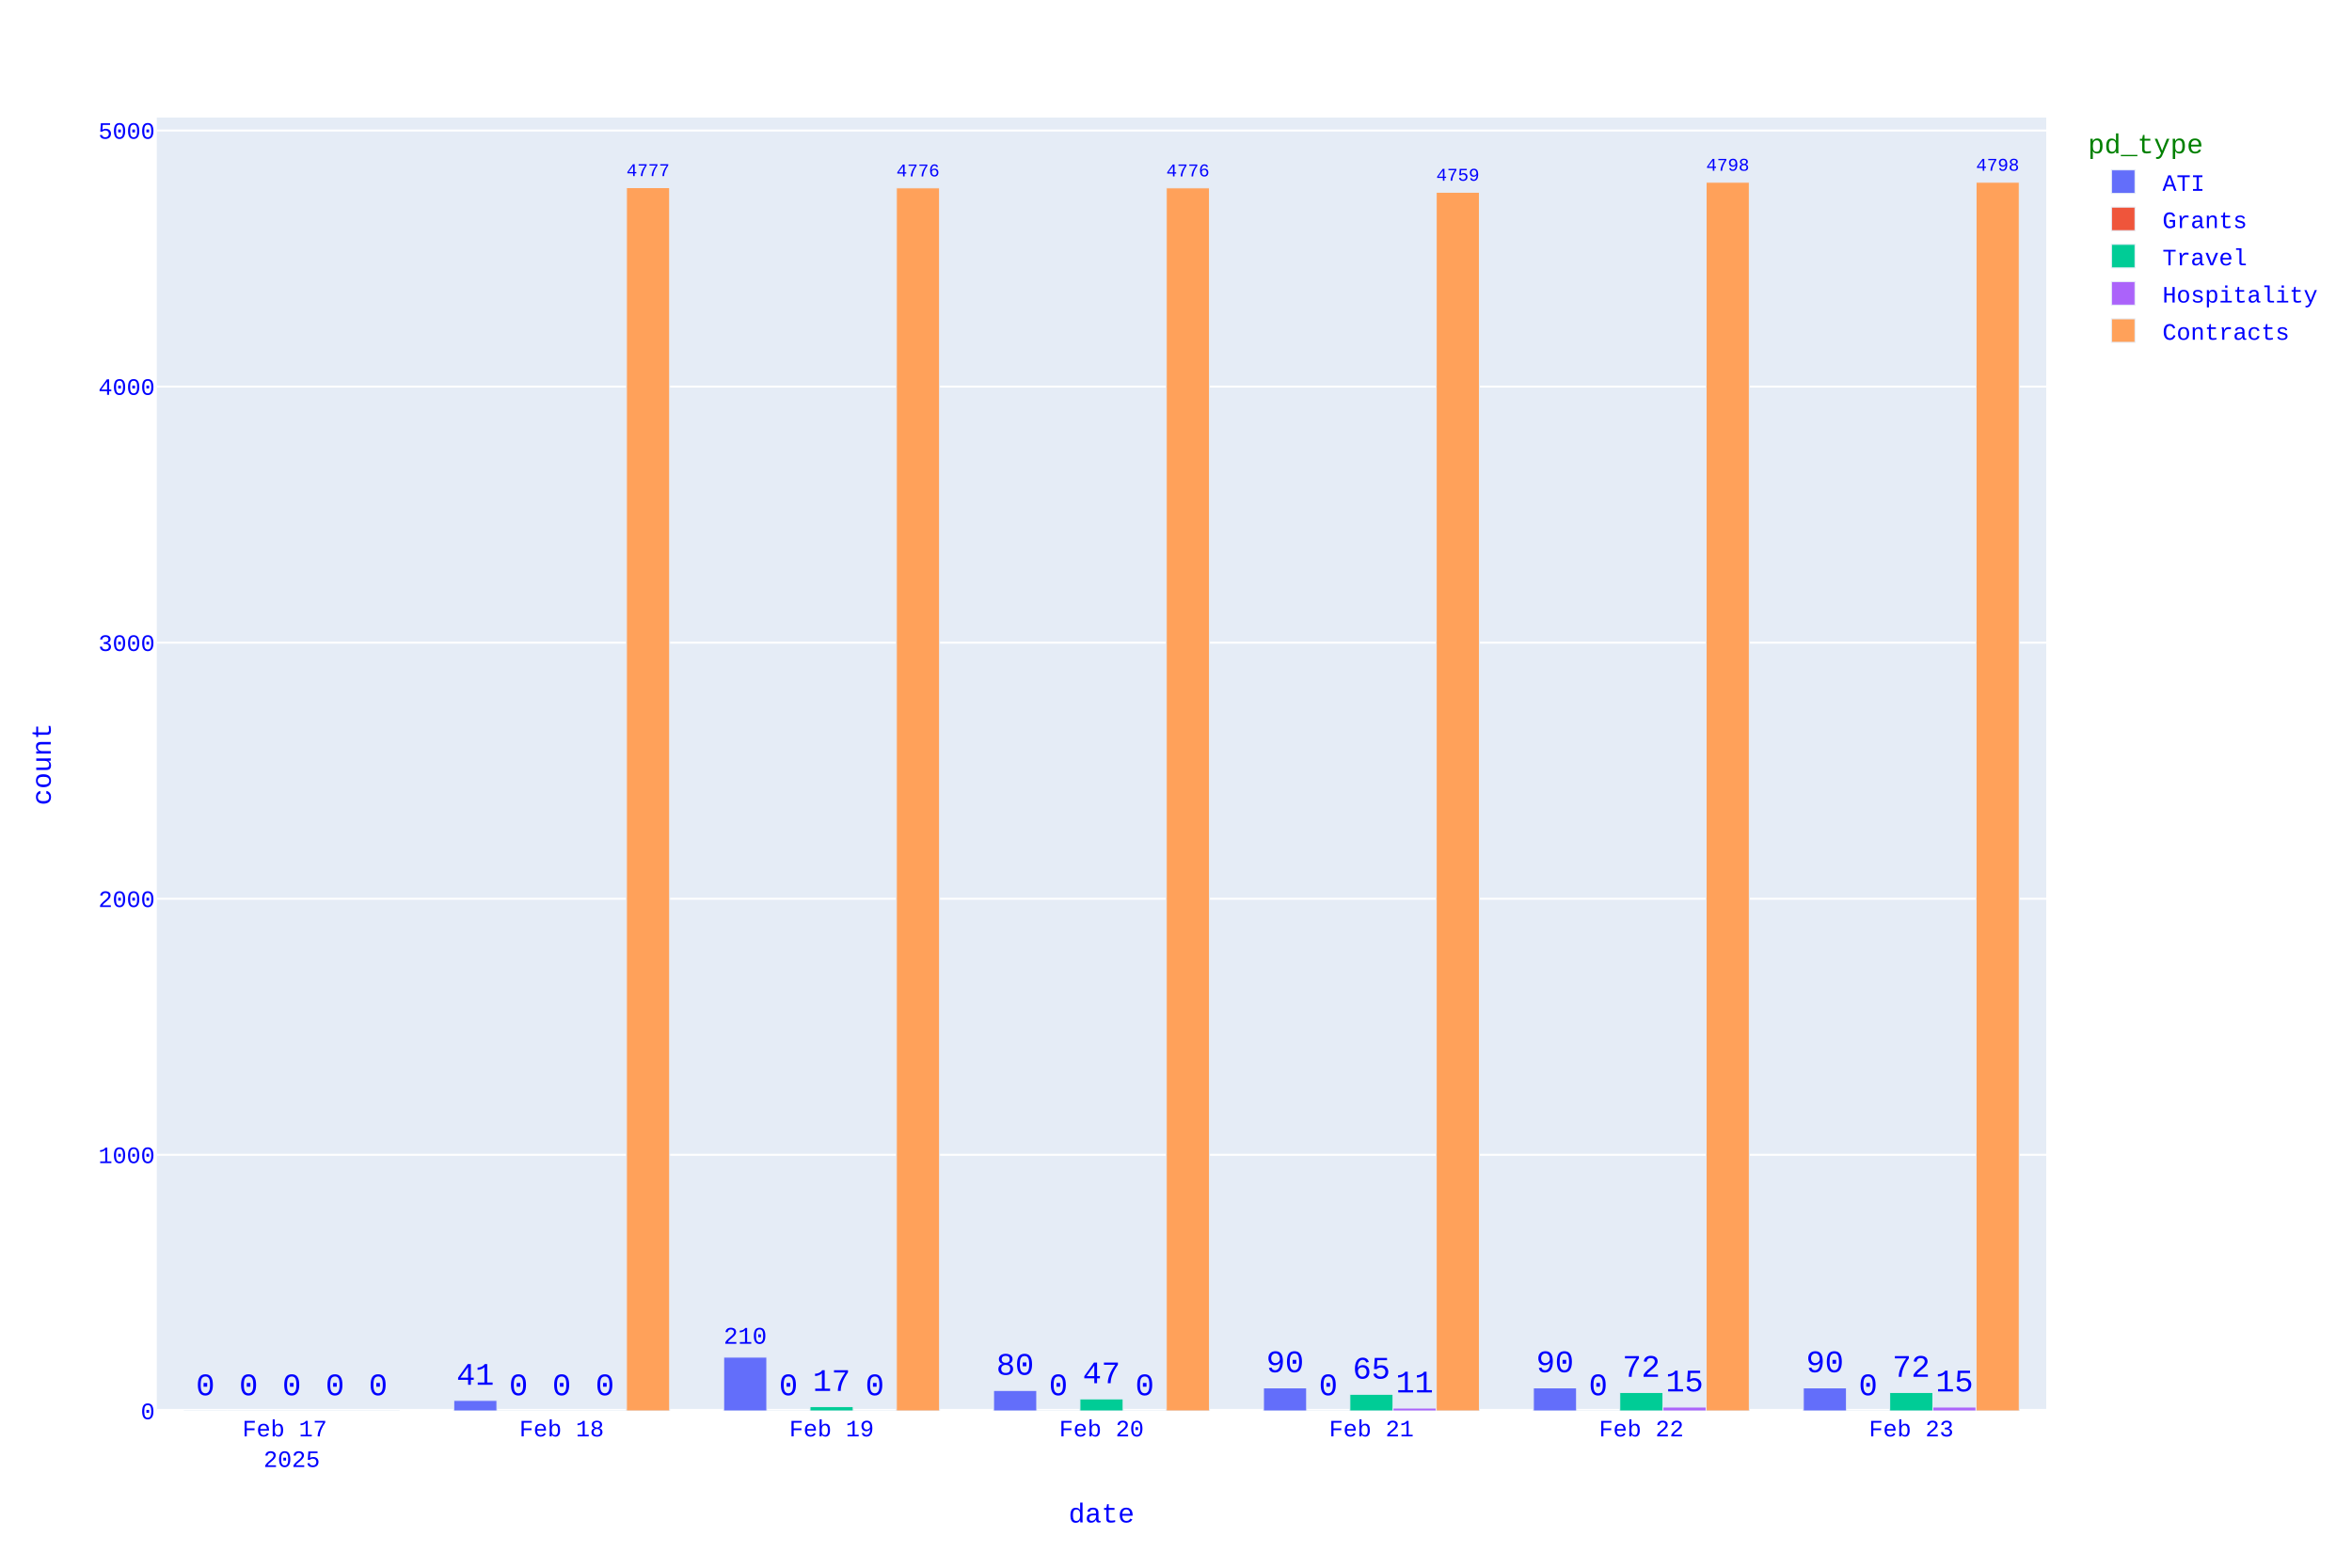
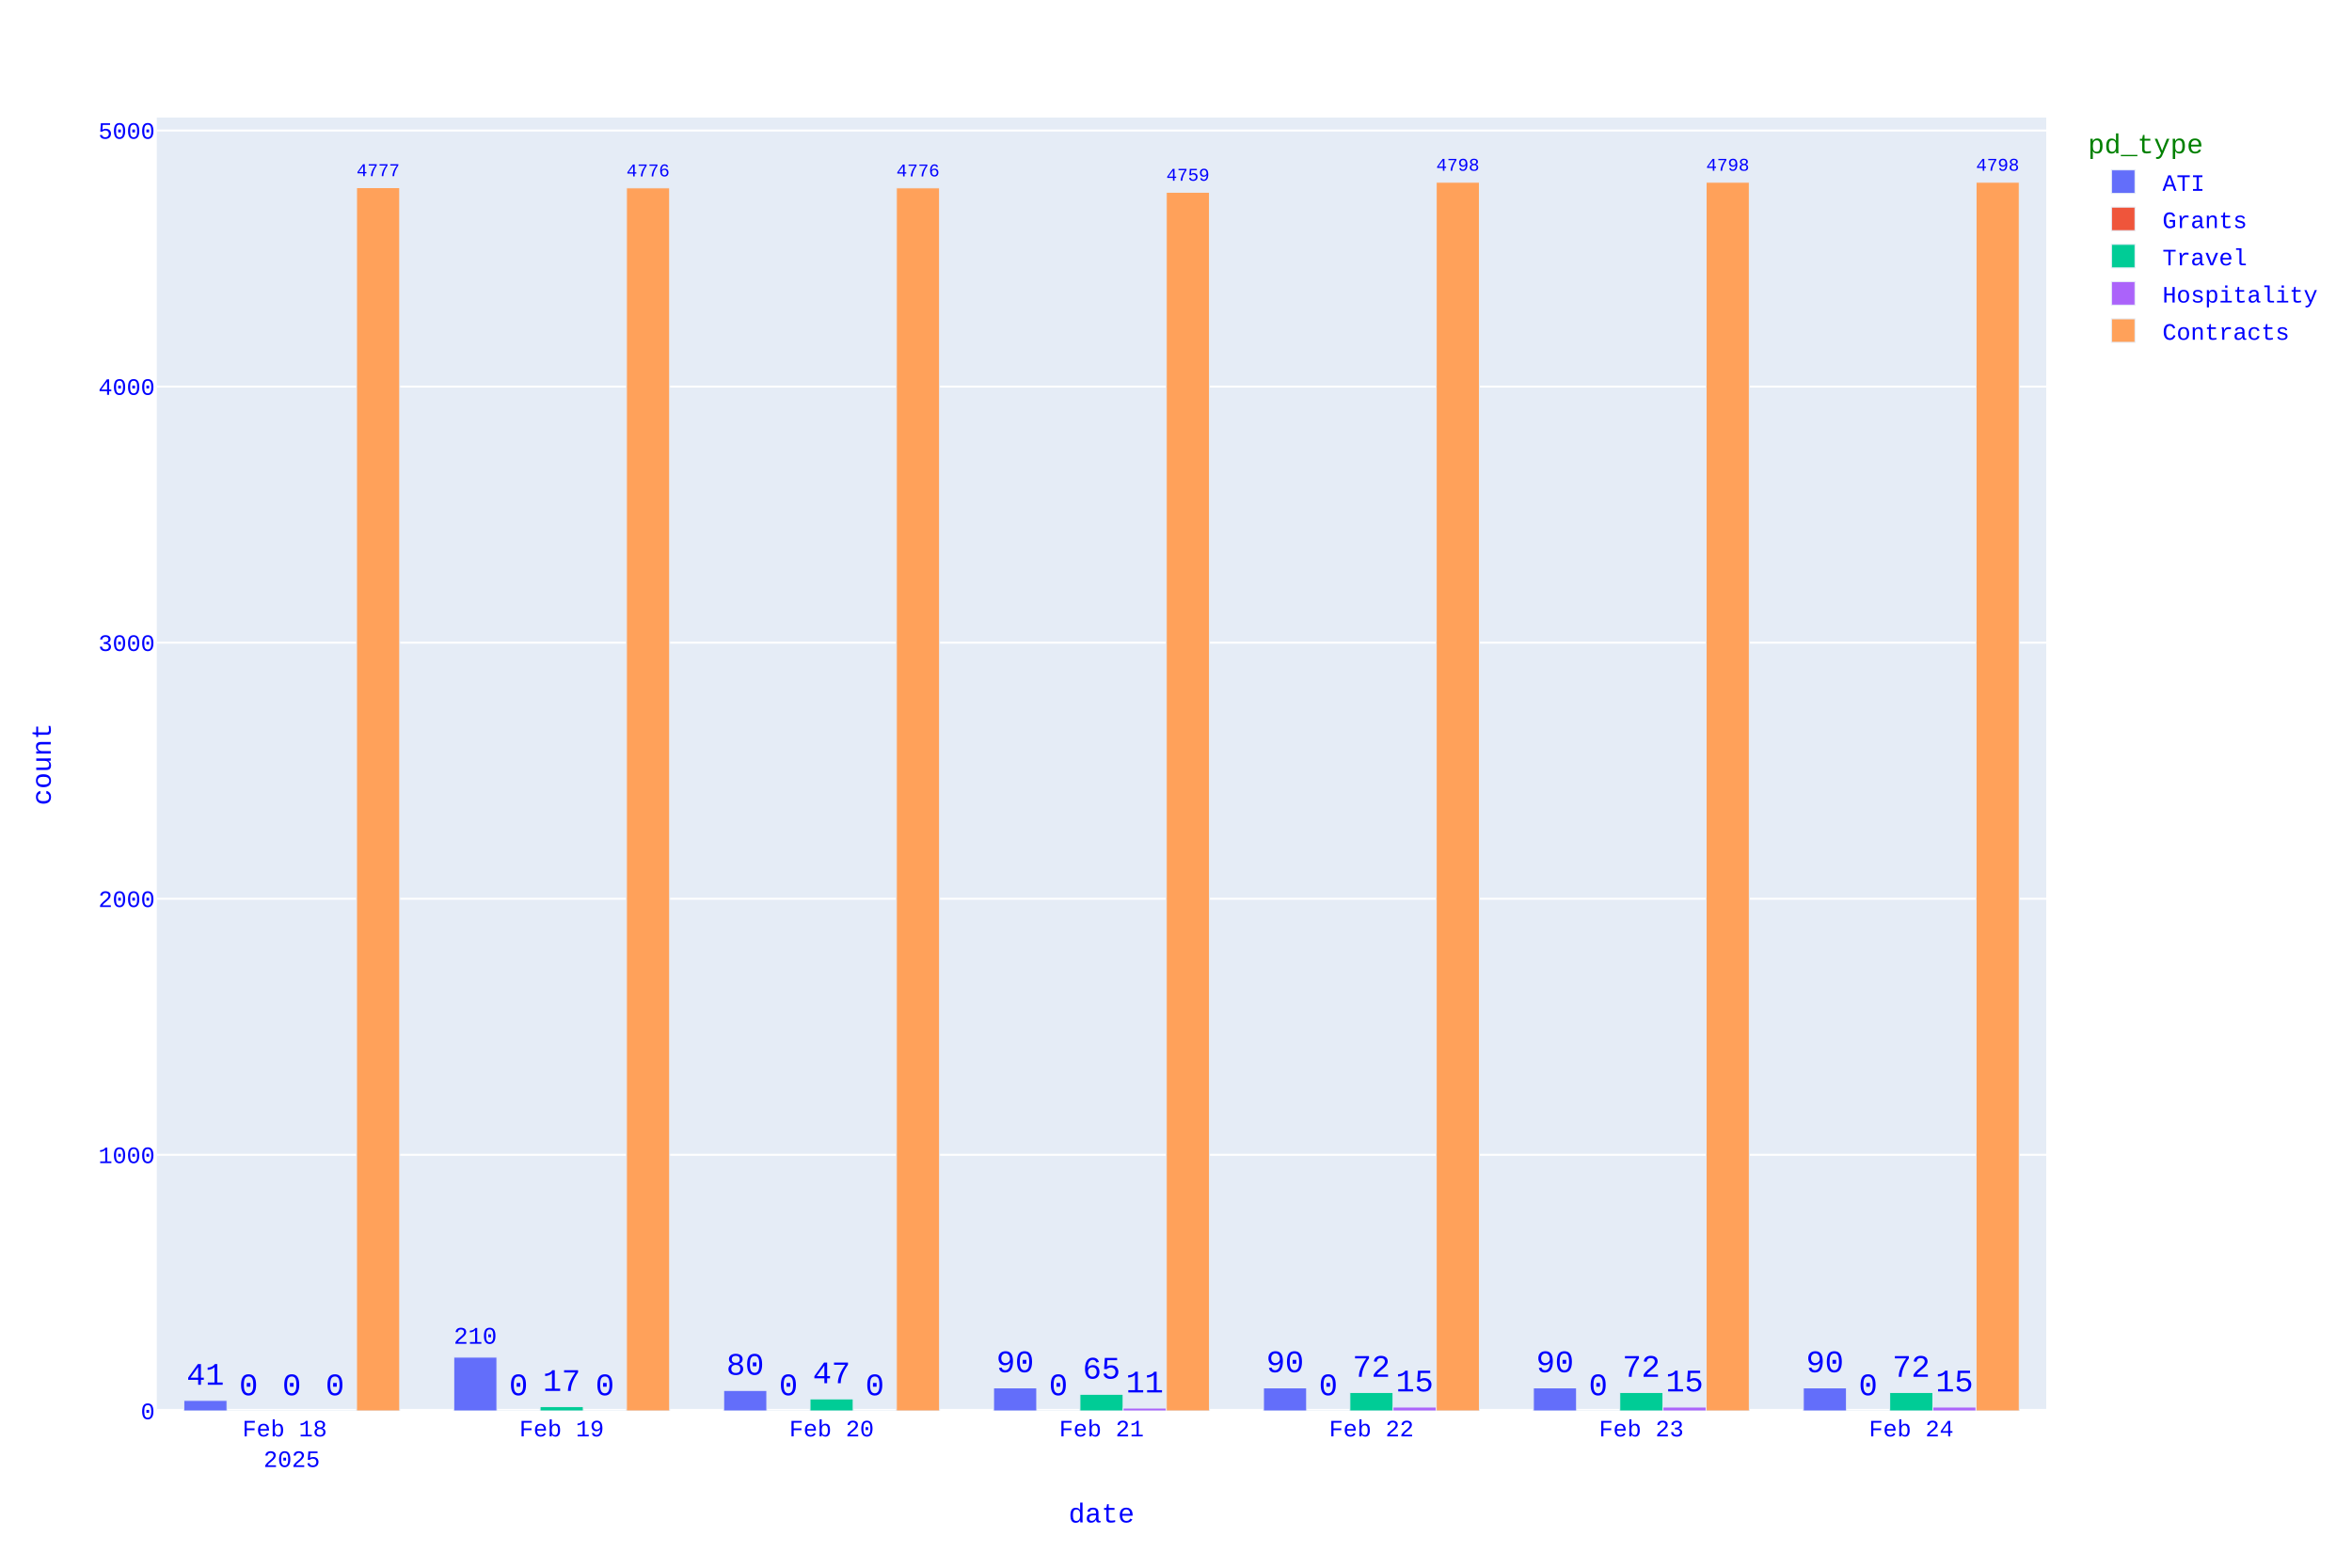
<svg xmlns="http://www.w3.org/2000/svg" class="main-svg" width="1200" height="800" style="" viewBox="0 0 1200 800">
  <rect x="0" y="0" width="1200" height="800" style="fill: rgb(255, 255, 255); fill-opacity: 1;" />
-   <defs id="defs-855e91">
+   <defs id="defs-b5a209">
    <g class="clips">
-       <clipPath id="clip855e91xyplot" class="plotclip">
+       <clipPath id="clipb5a209xyplot" class="plotclip">
        <rect width="964" height="660" />
      </clipPath>
-       <clipPath class="axesclip" id="clip855e91x">
+       <clipPath class="axesclip" id="clipb5a209x">
        <rect x="80" y="0" width="964" height="800" />
      </clipPath>
-       <clipPath class="axesclip" id="clip855e91y">
+       <clipPath class="axesclip" id="clipb5a209y">
        <rect x="0" y="60" width="1200" height="660" />
      </clipPath>
-       <clipPath class="axesclip" id="clip855e91xy">
+       <clipPath class="axesclip" id="clipb5a209xy">
        <rect x="80" y="60" width="964" height="660" />
      </clipPath>
    </g>
    <g class="gradients" />
    <g class="patterns" />
  </defs>
  <g class="bglayer">
    <rect class="bg" x="80" y="60" width="964" height="660" style="fill: rgb(229, 236, 246); fill-opacity: 1; stroke-width: 0;" />
  </g>
  <g class="layer-below">
    <g class="imagelayer" />
    <g class="shapelayer" />
  </g>
  <g class="cartesianlayer">
    <g class="subplot xy">
      <g class="layer-subplot">
        <g class="shapelayer" />
        <g class="imagelayer" />
      </g>
      <g class="minor-gridlayer">
        <g class="x" />
        <g class="y" />
      </g>
      <g class="gridlayer">
        <g class="x" />
        <g class="y">
          <path class="ygrid crisp" transform="translate(0,589.32)" d="M80,0h964" style="stroke: rgb(255, 255, 255); stroke-opacity: 1; stroke-width: 1px;" />
          <path class="ygrid crisp" transform="translate(0,458.64)" d="M80,0h964" style="stroke: rgb(255, 255, 255); stroke-opacity: 1; stroke-width: 1px;" />
          <path class="ygrid crisp" transform="translate(0,327.96)" d="M80,0h964" style="stroke: rgb(255, 255, 255); stroke-opacity: 1; stroke-width: 1px;" />
          <path class="ygrid crisp" transform="translate(0,197.28)" d="M80,0h964" style="stroke: rgb(255, 255, 255); stroke-opacity: 1; stroke-width: 1px;" />
          <path class="ygrid crisp" transform="translate(0,66.6)" d="M80,0h964" style="stroke: rgb(255, 255, 255); stroke-opacity: 1; stroke-width: 1px;" />
        </g>
      </g>
      <g class="zerolinelayer">
        <path class="yzl zl crisp" transform="translate(0,720)" d="M80,0h964" style="stroke: rgb(255, 255, 255); stroke-opacity: 1; stroke-width: 2px;" />
      </g>
      <path class="xlines-below" />
      <path class="ylines-below" />
      <g class="overlines-below" />
      <g class="xaxislayer-below" />
      <g class="yaxislayer-below" />
      <g class="overaxes-below" />
      <g class="plot" transform="translate(80,60)">
        <g class="barlayer mlayer">
          <g class="trace bars" style="opacity: 1;">
            <g class="points">
              <g class="point">
-                 <path d="M840.06,660V648.24H862.09V660Z" clip-path="url(#clip855e91xyplot)" style="vector-effect: none; opacity: 1; stroke-width: 0.5px; fill: rgb(99, 110, 250); fill-opacity: 1; stroke: rgb(229, 236, 246); stroke-opacity: 1;" />
+                 <path d="M840.06,660V648.24H862.09V660Z" clip-path="url(#clipb5a209xyplot)" style="vector-effect: none; opacity: 1; stroke-width: 0.5px; fill: rgb(99, 110, 250); fill-opacity: 1; stroke: rgb(229, 236, 246); stroke-opacity: 1;" />
                <text class="bartext bartext-outside" text-anchor="middle" data-notex="1" x="0" y="0" style="font-family: 'Courier New'; font-size: 16px; fill: rgb(0, 0, 255); fill-opacity: 1; white-space: pre;" transform="translate(851.075,640.24)">90</text>
              </g>
              <g class="point">
-                 <path d="M702.34,660V648.24H724.38V660Z" clip-path="url(#clip855e91xyplot)" style="vector-effect: none; opacity: 1; stroke-width: 0.5px; fill: rgb(99, 110, 250); fill-opacity: 1; stroke: rgb(229, 236, 246); stroke-opacity: 1;" />
+                 <path d="M702.34,660V648.24H724.38V660Z" clip-path="url(#clipb5a209xyplot)" style="vector-effect: none; opacity: 1; stroke-width: 0.5px; fill: rgb(99, 110, 250); fill-opacity: 1; stroke: rgb(229, 236, 246); stroke-opacity: 1;" />
                <text class="bartext bartext-outside" text-anchor="middle" data-notex="1" x="0" y="0" style="font-family: 'Courier New'; font-size: 16px; fill: rgb(0, 0, 255); fill-opacity: 1; white-space: pre;" transform="translate(713.36,640.24)">90</text>
              </g>
              <g class="point">
-                 <path d="M564.63,660V648.24H586.66V660Z" clip-path="url(#clip855e91xyplot)" style="vector-effect: none; opacity: 1; stroke-width: 0.5px; fill: rgb(99, 110, 250); fill-opacity: 1; stroke: rgb(229, 236, 246); stroke-opacity: 1;" />
+                 <path d="M564.63,660V648.24H586.66V660Z" clip-path="url(#clipb5a209xyplot)" style="vector-effect: none; opacity: 1; stroke-width: 0.5px; fill: rgb(99, 110, 250); fill-opacity: 1; stroke: rgb(229, 236, 246); stroke-opacity: 1;" />
                <text class="bartext bartext-outside" text-anchor="middle" data-notex="1" x="0" y="0" style="font-family: 'Courier New'; font-size: 16px; fill: rgb(0, 0, 255); fill-opacity: 1; white-space: pre;" transform="translate(575.645,640.24)">90</text>
              </g>
              <g class="point">
-                 <path d="M426.91,660V649.55H448.95V660Z" clip-path="url(#clip855e91xyplot)" style="vector-effect: none; opacity: 1; stroke-width: 0.5px; fill: rgb(99, 110, 250); fill-opacity: 1; stroke: rgb(229, 236, 246); stroke-opacity: 1;" />
-                 <text class="bartext bartext-outside" text-anchor="middle" data-notex="1" x="0" y="0" style="font-family: 'Courier New'; font-size: 16px; fill: rgb(0, 0, 255); fill-opacity: 1; white-space: pre;" transform="translate(437.93,641.55)">80</text>
-               </g>
-               <g class="point">
-                 <path d="M289.2,660V632.56H311.23V660Z" clip-path="url(#clip855e91xyplot)" style="vector-effect: none; opacity: 1; stroke-width: 0.5px; fill: rgb(99, 110, 250); fill-opacity: 1; stroke: rgb(229, 236, 246); stroke-opacity: 1;" />
-                 <text class="bartext bartext-outside" text-anchor="middle" data-notex="1" x="0" y="0" style="font-family: 'Courier New'; font-size: 16px; fill: rgb(0, 0, 255); fill-opacity: 1; white-space: pre;" transform="translate(300.215,625.737)scale(0.7645987)">210</text>
-               </g>
-               <g class="point">
-                 <path d="M151.49,660V654.64H173.52V660Z" clip-path="url(#clip855e91xyplot)" style="vector-effect: none; opacity: 1; stroke-width: 0.5px; fill: rgb(99, 110, 250); fill-opacity: 1; stroke: rgb(229, 236, 246); stroke-opacity: 1;" />
-                 <text class="bartext bartext-outside" text-anchor="middle" data-notex="1" x="0" y="0" style="font-family: 'Courier New'; font-size: 16px; fill: rgb(0, 0, 255); fill-opacity: 1; white-space: pre;" transform="translate(162.505,646.64)">41</text>
-               </g>
-               <g class="point">
-                 <path d="M13.77,660V660H35.81V660Z" clip-path="url(#clip855e91xyplot)" style="vector-effect: none; opacity: 1; stroke-width: 0.5px; fill: rgb(99, 110, 250); fill-opacity: 1; stroke: rgb(229, 236, 246); stroke-opacity: 1;" />
-                 <text class="bartext bartext-outside" text-anchor="middle" data-notex="1" x="0" y="0" style="font-family: 'Courier New'; font-size: 16px; fill: rgb(0, 0, 255); fill-opacity: 1; white-space: pre;" transform="translate(24.79,652)">0</text>
-               </g>
-             </g>
-           </g>
-           <g class="trace bars" style="opacity: 1;">
-             <g class="points">
-               <g class="point">
-                 <path d="M862.09,660V660H884.13V660Z" clip-path="url(#clip855e91xyplot)" style="vector-effect: none; opacity: 1; stroke-width: 0.5px; fill: rgb(239, 85, 59); fill-opacity: 1; stroke: rgb(229, 236, 246); stroke-opacity: 1;" />
+                 <path d="M426.91,660V648.24H448.95V660Z" clip-path="url(#clipb5a209xyplot)" style="vector-effect: none; opacity: 1; stroke-width: 0.5px; fill: rgb(99, 110, 250); fill-opacity: 1; stroke: rgb(229, 236, 246); stroke-opacity: 1;" />
+                 <text class="bartext bartext-outside" text-anchor="middle" data-notex="1" x="0" y="0" style="font-family: 'Courier New'; font-size: 16px; fill: rgb(0, 0, 255); fill-opacity: 1; white-space: pre;" transform="translate(437.93,640.24)">90</text>
+               </g>
+               <g class="point">
+                 <path d="M289.2,660V649.55H311.23V660Z" clip-path="url(#clipb5a209xyplot)" style="vector-effect: none; opacity: 1; stroke-width: 0.5px; fill: rgb(99, 110, 250); fill-opacity: 1; stroke: rgb(229, 236, 246); stroke-opacity: 1;" />
+                 <text class="bartext bartext-outside" text-anchor="middle" data-notex="1" x="0" y="0" style="font-family: 'Courier New'; font-size: 16px; fill: rgb(0, 0, 255); fill-opacity: 1; white-space: pre;" transform="translate(300.215,641.55)">80</text>
+               </g>
+               <g class="point">
+                 <path d="M151.49,660V632.56H173.52V660Z" clip-path="url(#clipb5a209xyplot)" style="vector-effect: none; opacity: 1; stroke-width: 0.5px; fill: rgb(99, 110, 250); fill-opacity: 1; stroke: rgb(229, 236, 246); stroke-opacity: 1;" />
+                 <text class="bartext bartext-outside" text-anchor="middle" data-notex="1" x="0" y="0" style="font-family: 'Courier New'; font-size: 16px; fill: rgb(0, 0, 255); fill-opacity: 1; white-space: pre;" transform="translate(162.505,625.737)scale(0.7645987)">210</text>
+               </g>
+               <g class="point">
+                 <path d="M13.77,660V654.64H35.81V660Z" clip-path="url(#clipb5a209xyplot)" style="vector-effect: none; opacity: 1; stroke-width: 0.5px; fill: rgb(99, 110, 250); fill-opacity: 1; stroke: rgb(229, 236, 246); stroke-opacity: 1;" />
+                 <text class="bartext bartext-outside" text-anchor="middle" data-notex="1" x="0" y="0" style="font-family: 'Courier New'; font-size: 16px; fill: rgb(0, 0, 255); fill-opacity: 1; white-space: pre;" transform="translate(24.79,646.64)">41</text>
+               </g>
+             </g>
+           </g>
+           <g class="trace bars" style="opacity: 1;">
+             <g class="points">
+               <g class="point">
+                 <path d="M862.09,660V660H884.13V660Z" clip-path="url(#clipb5a209xyplot)" style="vector-effect: none; opacity: 1; stroke-width: 0.5px; fill: rgb(239, 85, 59); fill-opacity: 1; stroke: rgb(229, 236, 246); stroke-opacity: 1;" />
                <text class="bartext bartext-outside" text-anchor="middle" data-notex="1" x="0" y="0" style="font-family: 'Courier New'; font-size: 16px; fill: rgb(0, 0, 255); fill-opacity: 1; white-space: pre;" transform="translate(873.11,652)">0</text>
              </g>
              <g class="point">
-                 <path d="M724.38,660V660H746.41V660Z" clip-path="url(#clip855e91xyplot)" style="vector-effect: none; opacity: 1; stroke-width: 0.5px; fill: rgb(239, 85, 59); fill-opacity: 1; stroke: rgb(229, 236, 246); stroke-opacity: 1;" />
+                 <path d="M724.38,660V660H746.41V660Z" clip-path="url(#clipb5a209xyplot)" style="vector-effect: none; opacity: 1; stroke-width: 0.5px; fill: rgb(239, 85, 59); fill-opacity: 1; stroke: rgb(229, 236, 246); stroke-opacity: 1;" />
                <text class="bartext bartext-outside" text-anchor="middle" data-notex="1" x="0" y="0" style="font-family: 'Courier New'; font-size: 16px; fill: rgb(0, 0, 255); fill-opacity: 1; white-space: pre;" transform="translate(735.395,652)">0</text>
              </g>
              <g class="point">
-                 <path d="M586.66,660V660H608.7V660Z" clip-path="url(#clip855e91xyplot)" style="vector-effect: none; opacity: 1; stroke-width: 0.5px; fill: rgb(239, 85, 59); fill-opacity: 1; stroke: rgb(229, 236, 246); stroke-opacity: 1;" />
+                 <path d="M586.66,660V660H608.7V660Z" clip-path="url(#clipb5a209xyplot)" style="vector-effect: none; opacity: 1; stroke-width: 0.5px; fill: rgb(239, 85, 59); fill-opacity: 1; stroke: rgb(229, 236, 246); stroke-opacity: 1;" />
                <text class="bartext bartext-outside" text-anchor="middle" data-notex="1" x="0" y="0" style="font-family: 'Courier New'; font-size: 16px; fill: rgb(0, 0, 255); fill-opacity: 1; white-space: pre;" transform="translate(597.68,652)">0</text>
              </g>
              <g class="point">
-                 <path d="M448.95,660V660H470.98V660Z" clip-path="url(#clip855e91xyplot)" style="vector-effect: none; opacity: 1; stroke-width: 0.5px; fill: rgb(239, 85, 59); fill-opacity: 1; stroke: rgb(229, 236, 246); stroke-opacity: 1;" />
+                 <path d="M448.95,660V660H470.98V660Z" clip-path="url(#clipb5a209xyplot)" style="vector-effect: none; opacity: 1; stroke-width: 0.5px; fill: rgb(239, 85, 59); fill-opacity: 1; stroke: rgb(229, 236, 246); stroke-opacity: 1;" />
                <text class="bartext bartext-outside" text-anchor="middle" data-notex="1" x="0" y="0" style="font-family: 'Courier New'; font-size: 16px; fill: rgb(0, 0, 255); fill-opacity: 1; white-space: pre;" transform="translate(459.965,652)">0</text>
              </g>
              <g class="point">
-                 <path d="M311.23,660V660H333.27V660Z" clip-path="url(#clip855e91xyplot)" style="vector-effect: none; opacity: 1; stroke-width: 0.5px; fill: rgb(239, 85, 59); fill-opacity: 1; stroke: rgb(229, 236, 246); stroke-opacity: 1;" />
+                 <path d="M311.23,660V660H333.27V660Z" clip-path="url(#clipb5a209xyplot)" style="vector-effect: none; opacity: 1; stroke-width: 0.5px; fill: rgb(239, 85, 59); fill-opacity: 1; stroke: rgb(229, 236, 246); stroke-opacity: 1;" />
                <text class="bartext bartext-outside" text-anchor="middle" data-notex="1" x="0" y="0" style="font-family: 'Courier New'; font-size: 16px; fill: rgb(0, 0, 255); fill-opacity: 1; white-space: pre;" transform="translate(322.25,652)">0</text>
              </g>
              <g class="point">
-                 <path d="M173.52,660V660H195.55V660Z" clip-path="url(#clip855e91xyplot)" style="vector-effect: none; opacity: 1; stroke-width: 0.5px; fill: rgb(239, 85, 59); fill-opacity: 1; stroke: rgb(229, 236, 246); stroke-opacity: 1;" />
+                 <path d="M173.52,660V660H195.55V660Z" clip-path="url(#clipb5a209xyplot)" style="vector-effect: none; opacity: 1; stroke-width: 0.5px; fill: rgb(239, 85, 59); fill-opacity: 1; stroke: rgb(229, 236, 246); stroke-opacity: 1;" />
                <text class="bartext bartext-outside" text-anchor="middle" data-notex="1" x="0" y="0" style="font-family: 'Courier New'; font-size: 16px; fill: rgb(0, 0, 255); fill-opacity: 1; white-space: pre;" transform="translate(184.535,652)">0</text>
              </g>
              <g class="point">
-                 <path d="M35.81,660V660H57.84V660Z" clip-path="url(#clip855e91xyplot)" style="vector-effect: none; opacity: 1; stroke-width: 0.5px; fill: rgb(239, 85, 59); fill-opacity: 1; stroke: rgb(229, 236, 246); stroke-opacity: 1;" />
+                 <path d="M35.81,660V660H57.84V660Z" clip-path="url(#clipb5a209xyplot)" style="vector-effect: none; opacity: 1; stroke-width: 0.5px; fill: rgb(239, 85, 59); fill-opacity: 1; stroke: rgb(229, 236, 246); stroke-opacity: 1;" />
                <text class="bartext bartext-outside" text-anchor="middle" data-notex="1" x="0" y="0" style="font-family: 'Courier New'; font-size: 16px; fill: rgb(0, 0, 255); fill-opacity: 1; white-space: pre;" transform="translate(46.825,652)">0</text>
              </g>
            </g>
          </g>
          <g class="trace bars" style="opacity: 1;">
            <g class="points">
              <g class="point">
-                 <path d="M884.13,660V650.59H906.16V660Z" clip-path="url(#clip855e91xyplot)" style="vector-effect: none; opacity: 1; stroke-width: 0.5px; fill: rgb(0, 204, 150); fill-opacity: 1; stroke: rgb(229, 236, 246); stroke-opacity: 1;" />
+                 <path d="M884.13,660V650.59H906.16V660Z" clip-path="url(#clipb5a209xyplot)" style="vector-effect: none; opacity: 1; stroke-width: 0.5px; fill: rgb(0, 204, 150); fill-opacity: 1; stroke: rgb(229, 236, 246); stroke-opacity: 1;" />
                <text class="bartext bartext-outside" text-anchor="middle" data-notex="1" x="0" y="0" style="font-family: 'Courier New'; font-size: 16px; fill: rgb(0, 0, 255); fill-opacity: 1; white-space: pre;" transform="translate(895.145,642.59)">72</text>
              </g>
              <g class="point">
-                 <path d="M746.41,660V650.59H768.45V660Z" clip-path="url(#clip855e91xyplot)" style="vector-effect: none; opacity: 1; stroke-width: 0.5px; fill: rgb(0, 204, 150); fill-opacity: 1; stroke: rgb(229, 236, 246); stroke-opacity: 1;" />
+                 <path d="M746.41,660V650.59H768.45V660Z" clip-path="url(#clipb5a209xyplot)" style="vector-effect: none; opacity: 1; stroke-width: 0.5px; fill: rgb(0, 204, 150); fill-opacity: 1; stroke: rgb(229, 236, 246); stroke-opacity: 1;" />
                <text class="bartext bartext-outside" text-anchor="middle" data-notex="1" x="0" y="0" style="font-family: 'Courier New'; font-size: 16px; fill: rgb(0, 0, 255); fill-opacity: 1; white-space: pre;" transform="translate(757.43,642.59)">72</text>
              </g>
              <g class="point">
-                 <path d="M608.7,660V651.51H630.73V660Z" clip-path="url(#clip855e91xyplot)" style="vector-effect: none; opacity: 1; stroke-width: 0.5px; fill: rgb(0, 204, 150); fill-opacity: 1; stroke: rgb(229, 236, 246); stroke-opacity: 1;" />
-                 <text class="bartext bartext-outside" text-anchor="middle" data-notex="1" x="0" y="0" style="font-family: 'Courier New'; font-size: 16px; fill: rgb(0, 0, 255); fill-opacity: 1; white-space: pre;" transform="translate(619.715,643.51)">65</text>
-               </g>
-               <g class="point">
-                 <path d="M470.98,660V653.86H493.02V660Z" clip-path="url(#clip855e91xyplot)" style="vector-effect: none; opacity: 1; stroke-width: 0.5px; fill: rgb(0, 204, 150); fill-opacity: 1; stroke: rgb(229, 236, 246); stroke-opacity: 1;" />
-                 <text class="bartext bartext-outside" text-anchor="middle" data-notex="1" x="0" y="0" style="font-family: 'Courier New'; font-size: 16px; fill: rgb(0, 0, 255); fill-opacity: 1; white-space: pre;" transform="translate(482,645.86)">47</text>
-               </g>
-               <g class="point">
-                 <path d="M333.27,660V657.78H355.3V660Z" clip-path="url(#clip855e91xyplot)" style="vector-effect: none; opacity: 1; stroke-width: 0.5px; fill: rgb(0, 204, 150); fill-opacity: 1; stroke: rgb(229, 236, 246); stroke-opacity: 1;" />
-                 <text class="bartext bartext-outside" text-anchor="middle" data-notex="1" x="0" y="0" style="font-family: 'Courier New'; font-size: 16px; fill: rgb(0, 0, 255); fill-opacity: 1; white-space: pre;" transform="translate(344.285,649.78)">17</text>
-               </g>
-               <g class="point">
-                 <path d="M195.55,660V660H217.59V660Z" clip-path="url(#clip855e91xyplot)" style="vector-effect: none; opacity: 1; stroke-width: 0.5px; fill: rgb(0, 204, 150); fill-opacity: 1; stroke: rgb(229, 236, 246); stroke-opacity: 1;" />
-                 <text class="bartext bartext-outside" text-anchor="middle" data-notex="1" x="0" y="0" style="font-family: 'Courier New'; font-size: 16px; fill: rgb(0, 0, 255); fill-opacity: 1; white-space: pre;" transform="translate(206.57,652)">0</text>
-               </g>
-               <g class="point">
-                 <path d="M57.84,660V660H79.87V660Z" clip-path="url(#clip855e91xyplot)" style="vector-effect: none; opacity: 1; stroke-width: 0.5px; fill: rgb(0, 204, 150); fill-opacity: 1; stroke: rgb(229, 236, 246); stroke-opacity: 1;" />
+                 <path d="M608.7,660V650.59H630.73V660Z" clip-path="url(#clipb5a209xyplot)" style="vector-effect: none; opacity: 1; stroke-width: 0.5px; fill: rgb(0, 204, 150); fill-opacity: 1; stroke: rgb(229, 236, 246); stroke-opacity: 1;" />
+                 <text class="bartext bartext-outside" text-anchor="middle" data-notex="1" x="0" y="0" style="font-family: 'Courier New'; font-size: 16px; fill: rgb(0, 0, 255); fill-opacity: 1; white-space: pre;" transform="translate(619.715,642.59)">72</text>
+               </g>
+               <g class="point">
+                 <path d="M470.98,660V651.51H493.02V660Z" clip-path="url(#clipb5a209xyplot)" style="vector-effect: none; opacity: 1; stroke-width: 0.5px; fill: rgb(0, 204, 150); fill-opacity: 1; stroke: rgb(229, 236, 246); stroke-opacity: 1;" />
+                 <text class="bartext bartext-outside" text-anchor="middle" data-notex="1" x="0" y="0" style="font-family: 'Courier New'; font-size: 16px; fill: rgb(0, 0, 255); fill-opacity: 1; white-space: pre;" transform="translate(482,643.51)">65</text>
+               </g>
+               <g class="point">
+                 <path d="M333.27,660V653.86H355.3V660Z" clip-path="url(#clipb5a209xyplot)" style="vector-effect: none; opacity: 1; stroke-width: 0.5px; fill: rgb(0, 204, 150); fill-opacity: 1; stroke: rgb(229, 236, 246); stroke-opacity: 1;" />
+                 <text class="bartext bartext-outside" text-anchor="middle" data-notex="1" x="0" y="0" style="font-family: 'Courier New'; font-size: 16px; fill: rgb(0, 0, 255); fill-opacity: 1; white-space: pre;" transform="translate(344.285,645.86)">47</text>
+               </g>
+               <g class="point">
+                 <path d="M195.55,660V657.78H217.59V660Z" clip-path="url(#clipb5a209xyplot)" style="vector-effect: none; opacity: 1; stroke-width: 0.5px; fill: rgb(0, 204, 150); fill-opacity: 1; stroke: rgb(229, 236, 246); stroke-opacity: 1;" />
+                 <text class="bartext bartext-outside" text-anchor="middle" data-notex="1" x="0" y="0" style="font-family: 'Courier New'; font-size: 16px; fill: rgb(0, 0, 255); fill-opacity: 1; white-space: pre;" transform="translate(206.57,649.78)">17</text>
+               </g>
+               <g class="point">
+                 <path d="M57.84,660V660H79.87V660Z" clip-path="url(#clipb5a209xyplot)" style="vector-effect: none; opacity: 1; stroke-width: 0.5px; fill: rgb(0, 204, 150); fill-opacity: 1; stroke: rgb(229, 236, 246); stroke-opacity: 1;" />
                <text class="bartext bartext-outside" text-anchor="middle" data-notex="1" x="0" y="0" style="font-family: 'Courier New'; font-size: 16px; fill: rgb(0, 0, 255); fill-opacity: 1; white-space: pre;" transform="translate(68.855,652)">0</text>
              </g>
            </g>
          </g>
          <g class="trace bars" style="opacity: 1;">
            <g class="points">
              <g class="point">
-                 <path d="M906.16,660V658.04H928.19V660Z" clip-path="url(#clip855e91xyplot)" style="vector-effect: none; opacity: 1; stroke-width: 0.5px; fill: rgb(171, 99, 250); fill-opacity: 1; stroke: rgb(229, 236, 246); stroke-opacity: 1;" />
+                 <path d="M906.16,660V658.04H928.19V660Z" clip-path="url(#clipb5a209xyplot)" style="vector-effect: none; opacity: 1; stroke-width: 0.5px; fill: rgb(171, 99, 250); fill-opacity: 1; stroke: rgb(229, 236, 246); stroke-opacity: 1;" />
                <text class="bartext bartext-outside" text-anchor="middle" data-notex="1" x="0" y="0" style="font-family: 'Courier New'; font-size: 16px; fill: rgb(0, 0, 255); fill-opacity: 1; white-space: pre;" transform="translate(917.175,650.04)">15</text>
              </g>
              <g class="point">
-                 <path d="M768.45,660V658.04H790.48V660Z" clip-path="url(#clip855e91xyplot)" style="vector-effect: none; opacity: 1; stroke-width: 0.5px; fill: rgb(171, 99, 250); fill-opacity: 1; stroke: rgb(229, 236, 246); stroke-opacity: 1;" />
+                 <path d="M768.45,660V658.04H790.48V660Z" clip-path="url(#clipb5a209xyplot)" style="vector-effect: none; opacity: 1; stroke-width: 0.5px; fill: rgb(171, 99, 250); fill-opacity: 1; stroke: rgb(229, 236, 246); stroke-opacity: 1;" />
                <text class="bartext bartext-outside" text-anchor="middle" data-notex="1" x="0" y="0" style="font-family: 'Courier New'; font-size: 16px; fill: rgb(0, 0, 255); fill-opacity: 1; white-space: pre;" transform="translate(779.465,650.04)">15</text>
              </g>
              <g class="point">
-                 <path d="M630.73,660V658.56H652.77V660Z" clip-path="url(#clip855e91xyplot)" style="vector-effect: none; opacity: 1; stroke-width: 0.5px; fill: rgb(171, 99, 250); fill-opacity: 1; stroke: rgb(229, 236, 246); stroke-opacity: 1;" />
-                 <text class="bartext bartext-outside" text-anchor="middle" data-notex="1" x="0" y="0" style="font-family: 'Courier New'; font-size: 16px; fill: rgb(0, 0, 255); fill-opacity: 1; white-space: pre;" transform="translate(641.75,650.56)">11</text>
-               </g>
-               <g class="point">
-                 <path d="M493.02,660V660H515.05V660Z" clip-path="url(#clip855e91xyplot)" style="vector-effect: none; opacity: 1; stroke-width: 0.5px; fill: rgb(171, 99, 250); fill-opacity: 1; stroke: rgb(229, 236, 246); stroke-opacity: 1;" />
-                 <text class="bartext bartext-outside" text-anchor="middle" data-notex="1" x="0" y="0" style="font-family: 'Courier New'; font-size: 16px; fill: rgb(0, 0, 255); fill-opacity: 1; white-space: pre;" transform="translate(504.035,652)">0</text>
-               </g>
-               <g class="point">
-                 <path d="M355.3,660V660H377.34V660Z" clip-path="url(#clip855e91xyplot)" style="vector-effect: none; opacity: 1; stroke-width: 0.5px; fill: rgb(171, 99, 250); fill-opacity: 1; stroke: rgb(229, 236, 246); stroke-opacity: 1;" />
+                 <path d="M630.73,660V658.04H652.77V660Z" clip-path="url(#clipb5a209xyplot)" style="vector-effect: none; opacity: 1; stroke-width: 0.5px; fill: rgb(171, 99, 250); fill-opacity: 1; stroke: rgb(229, 236, 246); stroke-opacity: 1;" />
+                 <text class="bartext bartext-outside" text-anchor="middle" data-notex="1" x="0" y="0" style="font-family: 'Courier New'; font-size: 16px; fill: rgb(0, 0, 255); fill-opacity: 1; white-space: pre;" transform="translate(641.75,650.04)">15</text>
+               </g>
+               <g class="point">
+                 <path d="M493.02,660V658.56H515.05V660Z" clip-path="url(#clipb5a209xyplot)" style="vector-effect: none; opacity: 1; stroke-width: 0.5px; fill: rgb(171, 99, 250); fill-opacity: 1; stroke: rgb(229, 236, 246); stroke-opacity: 1;" />
+                 <text class="bartext bartext-outside" text-anchor="middle" data-notex="1" x="0" y="0" style="font-family: 'Courier New'; font-size: 16px; fill: rgb(0, 0, 255); fill-opacity: 1; white-space: pre;" transform="translate(504.035,650.56)">11</text>
+               </g>
+               <g class="point">
+                 <path d="M355.3,660V660H377.34V660Z" clip-path="url(#clipb5a209xyplot)" style="vector-effect: none; opacity: 1; stroke-width: 0.5px; fill: rgb(171, 99, 250); fill-opacity: 1; stroke: rgb(229, 236, 246); stroke-opacity: 1;" />
                <text class="bartext bartext-outside" text-anchor="middle" data-notex="1" x="0" y="0" style="font-family: 'Courier New'; font-size: 16px; fill: rgb(0, 0, 255); fill-opacity: 1; white-space: pre;" transform="translate(366.32,652)">0</text>
              </g>
              <g class="point">
-                 <path d="M217.59,660V660H239.62V660Z" clip-path="url(#clip855e91xyplot)" style="vector-effect: none; opacity: 1; stroke-width: 0.5px; fill: rgb(171, 99, 250); fill-opacity: 1; stroke: rgb(229, 236, 246); stroke-opacity: 1;" />
+                 <path d="M217.59,660V660H239.62V660Z" clip-path="url(#clipb5a209xyplot)" style="vector-effect: none; opacity: 1; stroke-width: 0.5px; fill: rgb(171, 99, 250); fill-opacity: 1; stroke: rgb(229, 236, 246); stroke-opacity: 1;" />
                <text class="bartext bartext-outside" text-anchor="middle" data-notex="1" x="0" y="0" style="font-family: 'Courier New'; font-size: 16px; fill: rgb(0, 0, 255); fill-opacity: 1; white-space: pre;" transform="translate(228.605,652)">0</text>
              </g>
              <g class="point">
-                 <path d="M79.87,660V660H101.91V660Z" clip-path="url(#clip855e91xyplot)" style="vector-effect: none; opacity: 1; stroke-width: 0.5px; fill: rgb(171, 99, 250); fill-opacity: 1; stroke: rgb(229, 236, 246); stroke-opacity: 1;" />
+                 <path d="M79.87,660V660H101.91V660Z" clip-path="url(#clipb5a209xyplot)" style="vector-effect: none; opacity: 1; stroke-width: 0.5px; fill: rgb(171, 99, 250); fill-opacity: 1; stroke: rgb(229, 236, 246); stroke-opacity: 1;" />
                <text class="bartext bartext-outside" text-anchor="middle" data-notex="1" x="0" y="0" style="font-family: 'Courier New'; font-size: 16px; fill: rgb(0, 0, 255); fill-opacity: 1; white-space: pre;" transform="translate(90.89,652)">0</text>
              </g>
            </g>
          </g>
          <g class="trace bars" style="opacity: 1;">
            <g class="points">
              <g class="point">
-                 <path d="M928.19,660V33H950.23V660Z" clip-path="url(#clip855e91xyplot)" style="vector-effect: none; opacity: 1; stroke-width: 0.5px; fill: rgb(255, 161, 90); fill-opacity: 1; stroke: rgb(229, 236, 246); stroke-opacity: 1;" />
+                 <path d="M928.19,660V33H950.23V660Z" clip-path="url(#clipb5a209xyplot)" style="vector-effect: none; opacity: 1; stroke-width: 0.5px; fill: rgb(255, 161, 90); fill-opacity: 1; stroke: rgb(229, 236, 246); stroke-opacity: 1;" />
                <text class="bartext bartext-outside" text-anchor="middle" data-notex="1" x="0" y="0" style="font-family: 'Courier New'; font-size: 16px; fill: rgb(0, 0, 255); fill-opacity: 1; white-space: pre;" transform="translate(939.21,27.13068)scale(0.5738649)">4798</text>
              </g>
              <g class="point">
-                 <path d="M790.48,660V33H812.51V660Z" clip-path="url(#clip855e91xyplot)" style="vector-effect: none; opacity: 1; stroke-width: 0.5px; fill: rgb(255, 161, 90); fill-opacity: 1; stroke: rgb(229, 236, 246); stroke-opacity: 1;" />
+                 <path d="M790.48,660V33H812.51V660Z" clip-path="url(#clipb5a209xyplot)" style="vector-effect: none; opacity: 1; stroke-width: 0.5px; fill: rgb(255, 161, 90); fill-opacity: 1; stroke: rgb(229, 236, 246); stroke-opacity: 1;" />
                <text class="bartext bartext-outside" text-anchor="middle" data-notex="1" x="0" y="0" style="font-family: 'Courier New'; font-size: 16px; fill: rgb(0, 0, 255); fill-opacity: 1; white-space: pre;" transform="translate(801.495,27.13198)scale(0.5736046)">4798</text>
              </g>
              <g class="point">
-                 <path d="M652.77,660V38.1H674.8V660Z" clip-path="url(#clip855e91xyplot)" style="vector-effect: none; opacity: 1; stroke-width: 0.5px; fill: rgb(255, 161, 90); fill-opacity: 1; stroke: rgb(229, 236, 246); stroke-opacity: 1;" />
-                 <text class="bartext bartext-outside" text-anchor="middle" data-notex="1" x="0" y="0" style="font-family: 'Courier New'; font-size: 16px; fill: rgb(0, 0, 255); fill-opacity: 1; white-space: pre;" transform="translate(663.785,32.23198)scale(0.5736046)">4759</text>
-               </g>
-               <g class="point">
-                 <path d="M515.05,660V35.87H537.09V660Z" clip-path="url(#clip855e91xyplot)" style="vector-effect: none; opacity: 1; stroke-width: 0.5px; fill: rgb(255, 161, 90); fill-opacity: 1; stroke: rgb(229, 236, 246); stroke-opacity: 1;" />
-                 <text class="bartext bartext-outside" text-anchor="middle" data-notex="1" x="0" y="0" style="font-family: 'Courier New'; font-size: 16px; fill: rgb(0, 0, 255); fill-opacity: 1; white-space: pre;" transform="translate(526.07,30.00068)scale(0.5738649)">4776</text>
-               </g>
-               <g class="point">
-                 <path d="M377.34,660V35.87H399.37V660Z" clip-path="url(#clip855e91xyplot)" style="vector-effect: none; opacity: 1; stroke-width: 0.5px; fill: rgb(255, 161, 90); fill-opacity: 1; stroke: rgb(229, 236, 246); stroke-opacity: 1;" />
+                 <path d="M652.77,660V33H674.8V660Z" clip-path="url(#clipb5a209xyplot)" style="vector-effect: none; opacity: 1; stroke-width: 0.5px; fill: rgb(255, 161, 90); fill-opacity: 1; stroke: rgb(229, 236, 246); stroke-opacity: 1;" />
+                 <text class="bartext bartext-outside" text-anchor="middle" data-notex="1" x="0" y="0" style="font-family: 'Courier New'; font-size: 16px; fill: rgb(0, 0, 255); fill-opacity: 1; white-space: pre;" transform="translate(663.785,27.13198)scale(0.5736046)">4798</text>
+               </g>
+               <g class="point">
+                 <path d="M515.05,660V38.1H537.09V660Z" clip-path="url(#clipb5a209xyplot)" style="vector-effect: none; opacity: 1; stroke-width: 0.5px; fill: rgb(255, 161, 90); fill-opacity: 1; stroke: rgb(229, 236, 246); stroke-opacity: 1;" />
+                 <text class="bartext bartext-outside" text-anchor="middle" data-notex="1" x="0" y="0" style="font-family: 'Courier New'; font-size: 16px; fill: rgb(0, 0, 255); fill-opacity: 1; white-space: pre;" transform="translate(526.07,32.23068)scale(0.5738649)">4759</text>
+               </g>
+               <g class="point">
+                 <path d="M377.34,660V35.87H399.37V660Z" clip-path="url(#clipb5a209xyplot)" style="vector-effect: none; opacity: 1; stroke-width: 0.5px; fill: rgb(255, 161, 90); fill-opacity: 1; stroke: rgb(229, 236, 246); stroke-opacity: 1;" />
                <text class="bartext bartext-outside" text-anchor="middle" data-notex="1" x="0" y="0" style="font-family: 'Courier New'; font-size: 16px; fill: rgb(0, 0, 255); fill-opacity: 1; white-space: pre;" transform="translate(388.355,30.00198)scale(0.5736046)">4776</text>
              </g>
              <g class="point">
-                 <path d="M239.62,660V35.74H261.66V660Z" clip-path="url(#clip855e91xyplot)" style="vector-effect: none; opacity: 1; stroke-width: 0.5px; fill: rgb(255, 161, 90); fill-opacity: 1; stroke: rgb(229, 236, 246); stroke-opacity: 1;" />
-                 <text class="bartext bartext-outside" text-anchor="middle" data-notex="1" x="0" y="0" style="font-family: 'Courier New'; font-size: 16px; fill: rgb(0, 0, 255); fill-opacity: 1; white-space: pre;" transform="translate(250.64,29.87068)scale(0.5738649)">4777</text>
-               </g>
-               <g class="point">
-                 <path d="M101.91,660V660H123.94V660Z" clip-path="url(#clip855e91xyplot)" style="vector-effect: none; opacity: 1; stroke-width: 0.5px; fill: rgb(255, 161, 90); fill-opacity: 1; stroke: rgb(229, 236, 246); stroke-opacity: 1;" />
-                 <text class="bartext bartext-outside" text-anchor="middle" data-notex="1" x="0" y="0" style="font-family: 'Courier New'; font-size: 16px; fill: rgb(0, 0, 255); fill-opacity: 1; white-space: pre;" transform="translate(112.925,652)">0</text>
+                 <path d="M239.62,660V35.87H261.66V660Z" clip-path="url(#clipb5a209xyplot)" style="vector-effect: none; opacity: 1; stroke-width: 0.5px; fill: rgb(255, 161, 90); fill-opacity: 1; stroke: rgb(229, 236, 246); stroke-opacity: 1;" />
+                 <text class="bartext bartext-outside" text-anchor="middle" data-notex="1" x="0" y="0" style="font-family: 'Courier New'; font-size: 16px; fill: rgb(0, 0, 255); fill-opacity: 1; white-space: pre;" transform="translate(250.64,30.00068)scale(0.5738649)">4776</text>
+               </g>
+               <g class="point">
+                 <path d="M101.91,660V35.74H123.94V660Z" clip-path="url(#clipb5a209xyplot)" style="vector-effect: none; opacity: 1; stroke-width: 0.5px; fill: rgb(255, 161, 90); fill-opacity: 1; stroke: rgb(229, 236, 246); stroke-opacity: 1;" />
+                 <text class="bartext bartext-outside" text-anchor="middle" data-notex="1" x="0" y="0" style="font-family: 'Courier New'; font-size: 16px; fill: rgb(0, 0, 255); fill-opacity: 1; white-space: pre;" transform="translate(112.925,29.87198)scale(0.5736046)">4777</text>
              </g>
            </g>
          </g>
        </g>
      </g>
      <g class="overplot" />
      <path class="xlines-above crisp" d="M0,0" style="fill: none;" />
      <path class="ylines-above crisp" d="M0,0" style="fill: none;" />
      <g class="overlines-above" />
      <g class="xaxislayer-above">
        <g class="xtick">
          <text text-anchor="middle" x="0" y="733" transform="translate(148.86,0)" style="font-family: 'Courier New'; font-size: 12px; fill: rgb(0, 0, 255); fill-opacity: 1; white-space: pre; opacity: 1;">
-             <tspan class="line" dy="0em" x="0" y="733">Feb 17</tspan>
+             <tspan class="line" dy="0em" x="0" y="733">Feb 18</tspan>
            <tspan class="line" dy="1.3em" x="0" y="733">2025</tspan>
          </text>
        </g>
        <g class="xtick">
-           <text text-anchor="middle" x="0" y="733" style="font-family: 'Courier New'; font-size: 12px; fill: rgb(0, 0, 255); fill-opacity: 1; white-space: pre; opacity: 1;" transform="translate(286.57,0)">Feb 18</text>
-         </g>
-         <g class="xtick">
-           <text text-anchor="middle" x="0" y="733" style="font-family: 'Courier New'; font-size: 12px; fill: rgb(0, 0, 255); fill-opacity: 1; white-space: pre; opacity: 1;" transform="translate(424.29,0)">Feb 19</text>
-         </g>
-         <g class="xtick">
-           <text text-anchor="middle" x="0" y="733" style="font-family: 'Courier New'; font-size: 12px; fill: rgb(0, 0, 255); fill-opacity: 1; white-space: pre; opacity: 1;" transform="translate(562,0)">Feb 20</text>
-         </g>
-         <g class="xtick">
-           <text text-anchor="middle" x="0" y="733" style="font-family: 'Courier New'; font-size: 12px; fill: rgb(0, 0, 255); fill-opacity: 1; white-space: pre; opacity: 1;" transform="translate(699.71,0)">Feb 21</text>
-         </g>
-         <g class="xtick">
-           <text text-anchor="middle" x="0" y="733" style="font-family: 'Courier New'; font-size: 12px; fill: rgb(0, 0, 255); fill-opacity: 1; white-space: pre; opacity: 1;" transform="translate(837.43,0)">Feb 22</text>
-         </g>
-         <g class="xtick">
-           <text text-anchor="middle" x="0" y="733" style="font-family: 'Courier New'; font-size: 12px; fill: rgb(0, 0, 255); fill-opacity: 1; white-space: pre; opacity: 1;" transform="translate(975.14,0)">Feb 23</text>
+           <text text-anchor="middle" x="0" y="733" style="font-family: 'Courier New'; font-size: 12px; fill: rgb(0, 0, 255); fill-opacity: 1; white-space: pre; opacity: 1;" transform="translate(286.57,0)">Feb 19</text>
+         </g>
+         <g class="xtick">
+           <text text-anchor="middle" x="0" y="733" style="font-family: 'Courier New'; font-size: 12px; fill: rgb(0, 0, 255); fill-opacity: 1; white-space: pre; opacity: 1;" transform="translate(424.29,0)">Feb 20</text>
+         </g>
+         <g class="xtick">
+           <text text-anchor="middle" x="0" y="733" style="font-family: 'Courier New'; font-size: 12px; fill: rgb(0, 0, 255); fill-opacity: 1; white-space: pre; opacity: 1;" transform="translate(562,0)">Feb 21</text>
+         </g>
+         <g class="xtick">
+           <text text-anchor="middle" x="0" y="733" style="font-family: 'Courier New'; font-size: 12px; fill: rgb(0, 0, 255); fill-opacity: 1; white-space: pre; opacity: 1;" transform="translate(699.71,0)">Feb 22</text>
+         </g>
+         <g class="xtick">
+           <text text-anchor="middle" x="0" y="733" style="font-family: 'Courier New'; font-size: 12px; fill: rgb(0, 0, 255); fill-opacity: 1; white-space: pre; opacity: 1;" transform="translate(837.43,0)">Feb 23</text>
+         </g>
+         <g class="xtick">
+           <text text-anchor="middle" x="0" y="733" style="font-family: 'Courier New'; font-size: 12px; fill: rgb(0, 0, 255); fill-opacity: 1; white-space: pre; opacity: 1;" transform="translate(975.14,0)">Feb 24</text>
        </g>
      </g>
      <g class="yaxislayer-above">
        <g class="ytick">
          <text text-anchor="end" x="79" y="4.2" transform="translate(0,720)" style="font-family: 'Courier New'; font-size: 12px; fill: rgb(0, 0, 255); fill-opacity: 1; white-space: pre; opacity: 1;">0</text>
        </g>
        <g class="ytick">
          <text text-anchor="end" x="79" y="4.2" style="font-family: 'Courier New'; font-size: 12px; fill: rgb(0, 0, 255); fill-opacity: 1; white-space: pre; opacity: 1;" transform="translate(0,589.32)">1000</text>
        </g>
        <g class="ytick">
          <text text-anchor="end" x="79" y="4.2" style="font-family: 'Courier New'; font-size: 12px; fill: rgb(0, 0, 255); fill-opacity: 1; white-space: pre; opacity: 1;" transform="translate(0,458.64)">2000</text>
        </g>
        <g class="ytick">
          <text text-anchor="end" x="79" y="4.2" style="font-family: 'Courier New'; font-size: 12px; fill: rgb(0, 0, 255); fill-opacity: 1; white-space: pre; opacity: 1;" transform="translate(0,327.96)">3000</text>
        </g>
        <g class="ytick">
          <text text-anchor="end" x="79" y="4.2" style="font-family: 'Courier New'; font-size: 12px; fill: rgb(0, 0, 255); fill-opacity: 1; white-space: pre; opacity: 1;" transform="translate(0,197.28)">4000</text>
        </g>
        <g class="ytick">
          <text text-anchor="end" x="79" y="4.2" style="font-family: 'Courier New'; font-size: 12px; fill: rgb(0, 0, 255); fill-opacity: 1; white-space: pre; opacity: 1;" transform="translate(0,66.6)">5000</text>
        </g>
      </g>
      <g class="overaxes-above" />
    </g>
  </g>
  <g class="polarlayer" />
  <g class="smithlayer" />
  <g class="ternarylayer" />
  <g class="geolayer" />
  <g class="funnelarealayer" />
  <g class="pielayer" />
  <g class="iciclelayer" />
  <g class="treemaplayer" />
  <g class="sunburstlayer" />
  <g class="glimages" />
-   <defs id="topdefs-855e91">
+   <defs id="topdefs-b5a209">
    <g class="clips" />
-     <clipPath id="legend855e91">
+     <clipPath id="legendb5a209">
      <rect width="125" height="124" x="0" y="0" />
    </clipPath>
  </defs>
  <g class="layer-above">
    <g class="imagelayer" />
    <g class="shapelayer" />
  </g>
  <g class="infolayer">
    <g class="legend" pointer-events="all" transform="translate(1063.28,60)">
      <rect class="bg" shape-rendering="crispEdges" style="stroke: rgb(68, 68, 68); stroke-opacity: 1; fill: rgb(255, 255, 255); fill-opacity: 1; stroke-width: 0px;" width="125" height="124" x="0" y="0" />
-       <g class="scrollbox" transform="" clip-path="url(#legend855e91)">
+       <g class="scrollbox" transform="" clip-path="url(#legendb5a209)">
        <text class="legendtitletext" text-anchor="start" x="2" y="18.2" style="font-family: 'Courier New'; font-size: 14px; fill: rgb(0, 128, 0); fill-opacity: 1; white-space: pre;">pd_type</text>
        <g class="groups" transform="">
          <g class="traces" transform="translate(0,32.7)" style="opacity: 1;">
            <text class="legendtext" text-anchor="start" x="40" y="4.68" style="font-family: 'Courier New'; font-size: 12px; fill: rgb(0, 0, 255); fill-opacity: 1; white-space: pre;">ATI</text>
            <g class="layers" style="opacity: 1;">
              <g class="legendfill" />
              <g class="legendlines" />
              <g class="legendsymbols">
                <g class="legendpoints">
                  <path class="legendundefined" d="M6,6H-6V-6H6Z" transform="translate(20,0)" style="stroke-width: 0.5px; fill: rgb(99, 110, 250); fill-opacity: 1; stroke: rgb(229, 236, 246); stroke-opacity: 1;" />
                </g>
              </g>
            </g>
            <rect class="legendtoggle" x="0" y="-9.5" width="119.219" height="19" style="fill: rgb(0, 0, 0); fill-opacity: 0;" />
          </g>
        </g>
        <g class="groups" transform="">
          <g class="traces" transform="translate(0,51.7)" style="opacity: 1;">
            <text class="legendtext" text-anchor="start" x="40" y="4.68" style="font-family: 'Courier New'; font-size: 12px; fill: rgb(0, 0, 255); fill-opacity: 1; white-space: pre;">Grants</text>
            <g class="layers" style="opacity: 1;">
              <g class="legendfill" />
              <g class="legendlines" />
              <g class="legendsymbols">
                <g class="legendpoints">
                  <path class="legendundefined" d="M6,6H-6V-6H6Z" transform="translate(20,0)" style="stroke-width: 0.5px; fill: rgb(239, 85, 59); fill-opacity: 1; stroke: rgb(229, 236, 246); stroke-opacity: 1;" />
                </g>
              </g>
            </g>
            <rect class="legendtoggle" x="0" y="-9.5" width="119.219" height="19" style="fill: rgb(0, 0, 0); fill-opacity: 0;" />
          </g>
        </g>
        <g class="groups" transform="">
          <g class="traces" transform="translate(0,70.7)" style="opacity: 1;">
            <text class="legendtext" text-anchor="start" x="40" y="4.68" style="font-family: 'Courier New'; font-size: 12px; fill: rgb(0, 0, 255); fill-opacity: 1; white-space: pre;">Travel</text>
            <g class="layers" style="opacity: 1;">
              <g class="legendfill" />
              <g class="legendlines" />
              <g class="legendsymbols">
                <g class="legendpoints">
                  <path class="legendundefined" d="M6,6H-6V-6H6Z" transform="translate(20,0)" style="stroke-width: 0.5px; fill: rgb(0, 204, 150); fill-opacity: 1; stroke: rgb(229, 236, 246); stroke-opacity: 1;" />
                </g>
              </g>
            </g>
            <rect class="legendtoggle" x="0" y="-9.5" width="119.219" height="19" style="fill: rgb(0, 0, 0); fill-opacity: 0;" />
          </g>
        </g>
        <g class="groups" transform="">
          <g class="traces" transform="translate(0,89.7)" style="opacity: 1;">
            <text class="legendtext" text-anchor="start" x="40" y="4.68" style="font-family: 'Courier New'; font-size: 12px; fill: rgb(0, 0, 255); fill-opacity: 1; white-space: pre;">Hospitality</text>
            <g class="layers" style="opacity: 1;">
              <g class="legendfill" />
              <g class="legendlines" />
              <g class="legendsymbols">
                <g class="legendpoints">
                  <path class="legendundefined" d="M6,6H-6V-6H6Z" transform="translate(20,0)" style="stroke-width: 0.5px; fill: rgb(171, 99, 250); fill-opacity: 1; stroke: rgb(229, 236, 246); stroke-opacity: 1;" />
                </g>
              </g>
            </g>
            <rect class="legendtoggle" x="0" y="-9.5" width="119.219" height="19" style="fill: rgb(0, 0, 0); fill-opacity: 0;" />
          </g>
        </g>
        <g class="groups" transform="">
          <g class="traces" transform="translate(0,108.7)" style="opacity: 1;">
            <text class="legendtext" text-anchor="start" x="40" y="4.68" style="font-family: 'Courier New'; font-size: 12px; fill: rgb(0, 0, 255); fill-opacity: 1; white-space: pre;">Contracts</text>
            <g class="layers" style="opacity: 1;">
              <g class="legendfill" />
              <g class="legendlines" />
              <g class="legendsymbols">
                <g class="legendpoints">
                  <path class="legendundefined" d="M6,6H-6V-6H6Z" transform="translate(20,0)" style="stroke-width: 0.5px; fill: rgb(255, 161, 90); fill-opacity: 1; stroke: rgb(229, 236, 246); stroke-opacity: 1;" />
                </g>
              </g>
            </g>
            <rect class="legendtoggle" x="0" y="-9.5" width="119.219" height="19" style="fill: rgb(0, 0, 0); fill-opacity: 0;" />
          </g>
        </g>
      </g>
      <rect class="scrollbar" rx="20" ry="3" width="0" height="0" style="fill: rgb(128, 139, 164); fill-opacity: 1;" x="0" y="0" />
    </g>
    <g class="g-gtitle" />
    <g class="g-xtitle">
      <text class="xtitle" x="562" y="776.909" text-anchor="middle" style="font-family: 'Courier New'; font-size: 14px; fill: rgb(0, 0, 255); opacity: 1; font-weight: normal; white-space: pre;">date</text>
    </g>
    <g class="g-ytitle">
      <text class="ytitle" transform="rotate(-90,25.8875,390)" x="25.888" y="390" text-anchor="middle" style="font-family: 'Courier New'; font-size: 14px; fill: rgb(0, 0, 255); opacity: 1; font-weight: normal; white-space: pre;">count</text>
    </g>
  </g>
</svg>
